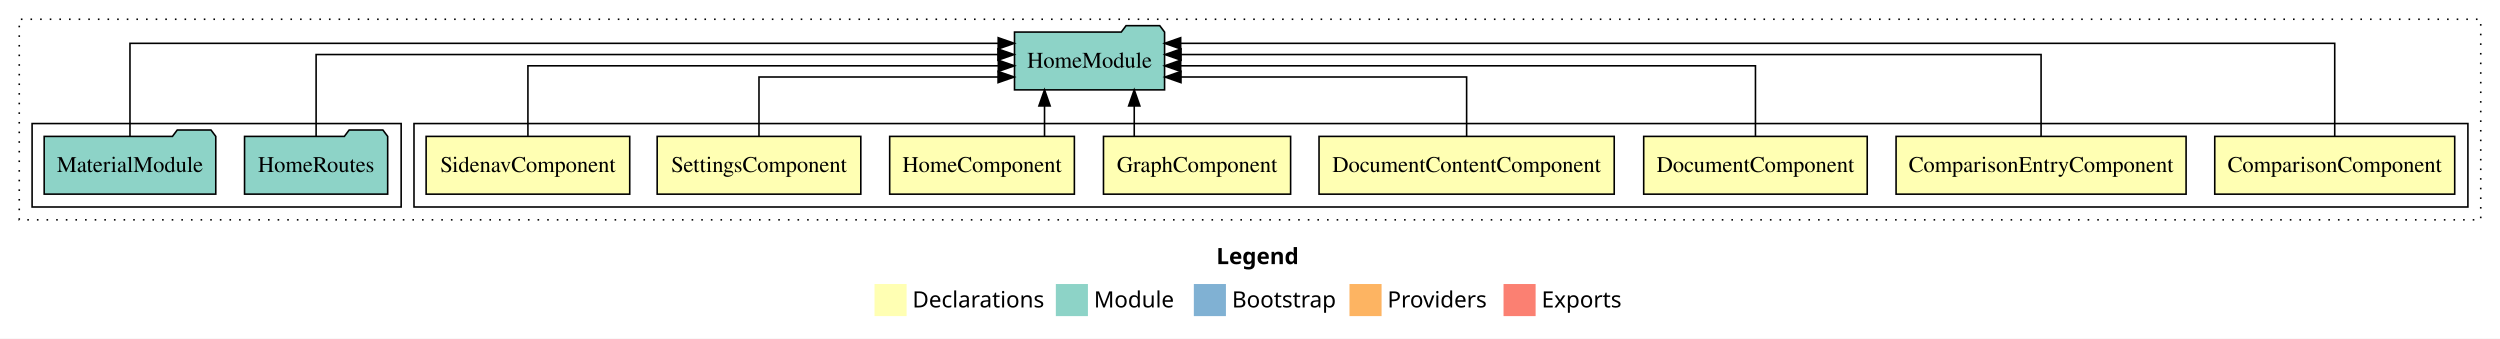
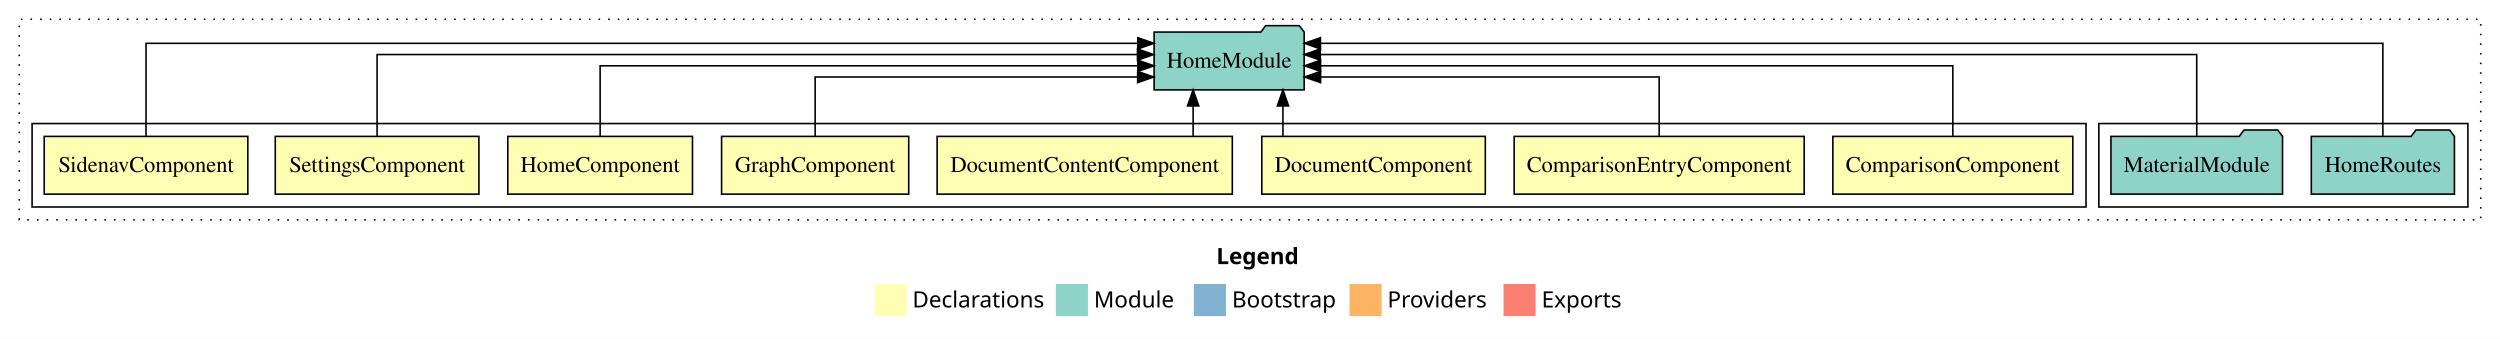
<svg xmlns="http://www.w3.org/2000/svg" width="1558pt" height="211pt" viewBox="0.00 0.00 1558.00 211.00">
  <g id="graph0" class="graph" transform="scale(1 1) rotate(0) translate(4 207)">
    <polygon fill="white" stroke="transparent" points="-4,4 -4,-207 1554,-207 1554,4 -4,4" />
    <text text-anchor="start" x="754.01" y="-42.4" font-family="sans-serif" font-weight="bold" font-size="14.00">Legend</text>
    <polygon fill="#ffffb3" stroke="transparent" points="541,-10 541,-30 561,-30 561,-10 541,-10" />
    <text text-anchor="start" x="564.63" y="-15.4" font-family="sans-serif" font-size="14.00">  Declarations</text>
    <polygon fill="#8dd3c7" stroke="transparent" points="654,-10 654,-30 674,-30 674,-10 654,-10" />
    <text text-anchor="start" x="677.73" y="-15.4" font-family="sans-serif" font-size="14.00">  Module</text>
    <polygon fill="#80b1d3" stroke="transparent" points="740,-10 740,-30 760,-30 760,-10 740,-10" />
    <text text-anchor="start" x="763.78" y="-15.4" font-family="sans-serif" font-size="14.00">  Bootstrap</text>
    <polygon fill="#fdb462" stroke="transparent" points="837,-10 837,-30 857,-30 857,-10 837,-10" />
    <text text-anchor="start" x="860.67" y="-15.4" font-family="sans-serif" font-size="14.00">  Providers</text>
    <polygon fill="#fb8072" stroke="transparent" points="933,-10 933,-30 953,-30 953,-10 933,-10" />
    <text text-anchor="start" x="956.73" y="-15.4" font-family="sans-serif" font-size="14.00">  Exports</text>
    <g id="clust1" class="cluster">
      <polygon fill="none" stroke="black" stroke-dasharray="1,5" points="8,-70 8,-195 1542,-195 1542,-70 8,-70" />
    </g>
+     <g id="clust11" class="cluster">
+       <polygon fill="none" stroke="black" points="1304,-78 1304,-130 1534,-130 1534,-78 1304,-78" />
+     </g>
    <g id="clust2" class="cluster">
-       <polygon fill="none" stroke="black" points="254,-78 254,-130 1534,-130 1534,-78 254,-78" />
-     </g>
-     <g id="clust11" class="cluster">
-       <polygon fill="none" stroke="black" points="16,-78 16,-130 246,-130 246,-78 16,-78" />
+       <polygon fill="none" stroke="black" points="16,-78 16,-130 1296,-130 1296,-78 16,-78" />
    </g>
    <g id="node1" class="node">
-       <polygon fill="#ffffb3" stroke="black" points="1525.77,-122 1376.23,-122 1376.23,-86 1525.77,-86 1525.77,-122" />
-       <text text-anchor="middle" x="1451" y="-99.8" font-family="Times,serif" font-size="14.00">ComparisonComponent</text>
+       <polygon fill="#ffffb3" stroke="black" points="1287.77,-122 1138.23,-122 1138.23,-86 1287.77,-86 1287.77,-122" />
+       <text text-anchor="middle" x="1213" y="-99.8" font-family="Times,serif" font-size="14.00">ComparisonComponent</text>
    </g>
    <g id="node9" class="node">
-       <polygon fill="#8dd3c7" stroke="black" points="721.76,-187 718.76,-191 697.76,-191 694.76,-187 628.24,-187 628.24,-151 721.76,-151 721.76,-187" />
-       <text text-anchor="middle" x="675" y="-164.8" font-family="Times,serif" font-size="14.00">HomeModule</text>
+       <polygon fill="#8dd3c7" stroke="black" points="808.76,-187 805.76,-191 784.76,-191 781.76,-187 715.24,-187 715.24,-151 808.76,-151 808.76,-187" />
+       <text text-anchor="middle" x="762" y="-164.8" font-family="Times,serif" font-size="14.00">HomeModule</text>
    </g>
    <g id="edge1" class="edge">
-       <path fill="none" stroke="black" d="M1451,-122.01C1451,-144.49 1451,-180 1451,-180 1451,-180 731.79,-180 731.79,-180" />
-       <polygon fill="black" stroke="black" points="731.79,-176.5 721.79,-180 731.79,-183.5 731.79,-176.5" />
+       <path fill="none" stroke="black" d="M1213,-122.27C1213,-140.56 1213,-166 1213,-166 1213,-166 818.99,-166 818.99,-166" />
+       <polygon fill="black" stroke="black" points="818.99,-162.5 808.99,-166 818.99,-169.5 818.99,-162.5" />
    </g>
    <g id="node2" class="node">
-       <polygon fill="#ffffb3" stroke="black" points="1358.37,-122 1177.63,-122 1177.63,-86 1358.37,-86 1358.37,-122" />
-       <text text-anchor="middle" x="1268" y="-99.8" font-family="Times,serif" font-size="14.00">ComparisonEntryComponent</text>
+       <polygon fill="#ffffb3" stroke="black" points="1120.37,-122 939.63,-122 939.63,-86 1120.37,-86 1120.37,-122" />
+       <text text-anchor="middle" x="1030" y="-99.8" font-family="Times,serif" font-size="14.00">ComparisonEntryComponent</text>
    </g>
    <g id="edge2" class="edge">
-       <path fill="none" stroke="black" d="M1268,-122.13C1268,-142.57 1268,-173 1268,-173 1268,-173 732.03,-173 732.03,-173" />
-       <polygon fill="black" stroke="black" points="732.03,-169.5 722.03,-173 732.03,-176.5 732.03,-169.5" />
+       <path fill="none" stroke="black" d="M1030,-122.01C1030,-138.05 1030,-159 1030,-159 1030,-159 818.99,-159 818.99,-159" />
+       <polygon fill="black" stroke="black" points="818.99,-155.5 808.99,-159 818.99,-162.5 818.99,-155.5" />
    </g>
    <g id="node3" class="node">
-       <polygon fill="#ffffb3" stroke="black" points="1159.65,-122 1020.35,-122 1020.35,-86 1159.65,-86 1159.65,-122" />
-       <text text-anchor="middle" x="1090" y="-99.8" font-family="Times,serif" font-size="14.00">DocumentComponent</text>
+       <polygon fill="#ffffb3" stroke="black" points="921.65,-122 782.35,-122 782.35,-86 921.65,-86 921.65,-122" />
+       <text text-anchor="middle" x="852" y="-99.8" font-family="Times,serif" font-size="14.00">DocumentComponent</text>
    </g>
    <g id="edge3" class="edge">
-       <path fill="none" stroke="black" d="M1090,-122.27C1090,-140.56 1090,-166 1090,-166 1090,-166 731.8,-166 731.8,-166" />
-       <polygon fill="black" stroke="black" points="731.8,-162.5 721.8,-166 731.8,-169.5 731.8,-162.5" />
+       <path fill="none" stroke="black" d="M795.53,-122.11C795.53,-122.11 795.53,-140.99 795.53,-140.99" />
+       <polygon fill="black" stroke="black" points="792.03,-140.99 795.53,-150.99 799.03,-140.99 792.03,-140.99" />
    </g>
    <g id="node4" class="node">
-       <polygon fill="#ffffb3" stroke="black" points="1001.98,-122 818.02,-122 818.02,-86 1001.98,-86 1001.98,-122" />
-       <text text-anchor="middle" x="910" y="-99.8" font-family="Times,serif" font-size="14.00">DocumentContentComponent</text>
+       <polygon fill="#ffffb3" stroke="black" points="763.98,-122 580.02,-122 580.02,-86 763.98,-86 763.98,-122" />
+       <text text-anchor="middle" x="672" y="-99.8" font-family="Times,serif" font-size="14.00">DocumentContentComponent</text>
    </g>
    <g id="edge4" class="edge">
-       <path fill="none" stroke="black" d="M910,-122.01C910,-138.05 910,-159 910,-159 910,-159 731.99,-159 731.99,-159" />
-       <polygon fill="black" stroke="black" points="731.99,-155.5 721.99,-159 731.99,-162.5 731.99,-155.5" />
+       <path fill="none" stroke="black" d="M739.56,-122.11C739.56,-122.11 739.56,-140.99 739.56,-140.99" />
+       <polygon fill="black" stroke="black" points="736.06,-140.99 739.56,-150.99 743.06,-140.99 736.06,-140.99" />
    </g>
    <g id="node5" class="node">
-       <polygon fill="#ffffb3" stroke="black" points="800.31,-122 683.69,-122 683.69,-86 800.31,-86 800.31,-122" />
-       <text text-anchor="middle" x="742" y="-99.8" font-family="Times,serif" font-size="14.00">GraphComponent</text>
+       <polygon fill="#ffffb3" stroke="black" points="562.31,-122 445.69,-122 445.69,-86 562.31,-86 562.31,-122" />
+       <text text-anchor="middle" x="504" y="-99.8" font-family="Times,serif" font-size="14.00">GraphComponent</text>
    </g>
    <g id="edge5" class="edge">
-       <path fill="none" stroke="black" d="M702.86,-122.11C702.86,-122.11 702.86,-140.99 702.86,-140.99" />
-       <polygon fill="black" stroke="black" points="699.36,-140.99 702.86,-150.99 706.36,-140.99 699.36,-140.99" />
+       <path fill="none" stroke="black" d="M504,-122.01C504,-138.05 504,-159 504,-159 504,-159 704.98,-159 704.98,-159" />
+       <polygon fill="black" stroke="black" points="704.98,-162.5 714.98,-159 704.98,-155.5 704.98,-162.5" />
    </g>
    <g id="node6" class="node">
-       <polygon fill="#ffffb3" stroke="black" points="665.55,-122 550.45,-122 550.45,-86 665.55,-86 665.55,-122" />
-       <text text-anchor="middle" x="608" y="-99.8" font-family="Times,serif" font-size="14.00">HomeComponent</text>
+       <polygon fill="#ffffb3" stroke="black" points="427.55,-122 312.45,-122 312.45,-86 427.55,-86 427.55,-122" />
+       <text text-anchor="middle" x="370" y="-99.8" font-family="Times,serif" font-size="14.00">HomeComponent</text>
    </g>
    <g id="edge6" class="edge">
-       <path fill="none" stroke="black" d="M646.95,-122.11C646.95,-122.11 646.95,-140.99 646.95,-140.99" />
-       <polygon fill="black" stroke="black" points="643.45,-140.99 646.95,-150.99 650.45,-140.99 643.45,-140.99" />
+       <path fill="none" stroke="black" d="M370,-122.27C370,-140.56 370,-166 370,-166 370,-166 705.11,-166 705.11,-166" />
+       <polygon fill="black" stroke="black" points="705.11,-169.5 715.11,-166 705.1,-162.5 705.11,-169.5" />
    </g>
    <g id="node7" class="node">
-       <polygon fill="#ffffb3" stroke="black" points="532.45,-122 405.55,-122 405.55,-86 532.45,-86 532.45,-122" />
-       <text text-anchor="middle" x="469" y="-99.8" font-family="Times,serif" font-size="14.00">SettingsComponent</text>
+       <polygon fill="#ffffb3" stroke="black" points="294.45,-122 167.55,-122 167.55,-86 294.45,-86 294.45,-122" />
+       <text text-anchor="middle" x="231" y="-99.8" font-family="Times,serif" font-size="14.00">SettingsComponent</text>
    </g>
    <g id="edge7" class="edge">
-       <path fill="none" stroke="black" d="M469,-122.01C469,-138.05 469,-159 469,-159 469,-159 618,-159 618,-159" />
-       <polygon fill="black" stroke="black" points="618,-162.5 628,-159 618,-155.5 618,-162.5" />
+       <path fill="none" stroke="black" d="M231,-122.13C231,-142.57 231,-173 231,-173 231,-173 704.88,-173 704.88,-173" />
+       <polygon fill="black" stroke="black" points="704.88,-176.5 714.88,-173 704.88,-169.5 704.88,-176.5" />
    </g>
    <g id="node8" class="node">
-       <polygon fill="#ffffb3" stroke="black" points="388.44,-122 261.56,-122 261.56,-86 388.44,-86 388.44,-122" />
-       <text text-anchor="middle" x="325" y="-99.8" font-family="Times,serif" font-size="14.00">SidenavComponent</text>
+       <polygon fill="#ffffb3" stroke="black" points="150.44,-122 23.56,-122 23.56,-86 150.44,-86 150.44,-122" />
+       <text text-anchor="middle" x="87" y="-99.8" font-family="Times,serif" font-size="14.00">SidenavComponent</text>
    </g>
    <g id="edge8" class="edge">
-       <path fill="none" stroke="black" d="M325,-122.27C325,-140.56 325,-166 325,-166 325,-166 618.16,-166 618.16,-166" />
-       <polygon fill="black" stroke="black" points="618.16,-169.5 628.16,-166 618.16,-162.5 618.16,-169.5" />
+       <path fill="none" stroke="black" d="M87,-122.01C87,-144.49 87,-180 87,-180 87,-180 705.07,-180 705.07,-180" />
+       <polygon fill="black" stroke="black" points="705.07,-183.5 715.07,-180 705.07,-176.5 705.07,-183.5" />
    </g>
    <g id="node10" class="node">
-       <polygon fill="#8dd3c7" stroke="black" points="237.6,-122 234.6,-126 213.6,-126 210.6,-122 148.4,-122 148.4,-86 237.6,-86 237.6,-122" />
-       <text text-anchor="middle" x="193" y="-99.8" font-family="Times,serif" font-size="14.00">HomeRoutes</text>
+       <polygon fill="#8dd3c7" stroke="black" points="1525.6,-122 1522.6,-126 1501.6,-126 1498.6,-122 1436.4,-122 1436.4,-86 1525.6,-86 1525.6,-122" />
+       <text text-anchor="middle" x="1481" y="-99.8" font-family="Times,serif" font-size="14.00">HomeRoutes</text>
    </g>
    <g id="edge9" class="edge">
-       <path fill="none" stroke="black" d="M193,-122.13C193,-142.57 193,-173 193,-173 193,-173 617.91,-173 617.91,-173" />
-       <polygon fill="black" stroke="black" points="617.91,-176.5 627.91,-173 617.91,-169.5 617.91,-176.5" />
+       <path fill="none" stroke="black" d="M1481,-122.01C1481,-144.49 1481,-180 1481,-180 1481,-180 818.9,-180 818.9,-180" />
+       <polygon fill="black" stroke="black" points="818.9,-176.5 808.9,-180 818.9,-183.5 818.9,-176.5" />
    </g>
    <g id="node11" class="node">
-       <polygon fill="#8dd3c7" stroke="black" points="130.47,-122 127.47,-126 106.47,-126 103.47,-122 23.53,-122 23.53,-86 130.47,-86 130.47,-122" />
-       <text text-anchor="middle" x="77" y="-99.8" font-family="Times,serif" font-size="14.00">MaterialModule</text>
+       <polygon fill="#8dd3c7" stroke="black" points="1418.47,-122 1415.47,-126 1394.47,-126 1391.47,-122 1311.53,-122 1311.53,-86 1418.47,-86 1418.47,-122" />
+       <text text-anchor="middle" x="1365" y="-99.8" font-family="Times,serif" font-size="14.00">MaterialModule</text>
    </g>
    <g id="edge10" class="edge">
-       <path fill="none" stroke="black" d="M77,-122.01C77,-144.49 77,-180 77,-180 77,-180 618.08,-180 618.08,-180" />
-       <polygon fill="black" stroke="black" points="618.08,-183.5 628.08,-180 618.08,-176.5 618.08,-183.5" />
+       <path fill="none" stroke="black" d="M1365,-122.13C1365,-142.57 1365,-173 1365,-173 1365,-173 818.81,-173 818.81,-173" />
+       <polygon fill="black" stroke="black" points="818.81,-169.5 808.81,-173 818.81,-176.5 818.81,-169.5" />
    </g>
  </g>
</svg>
